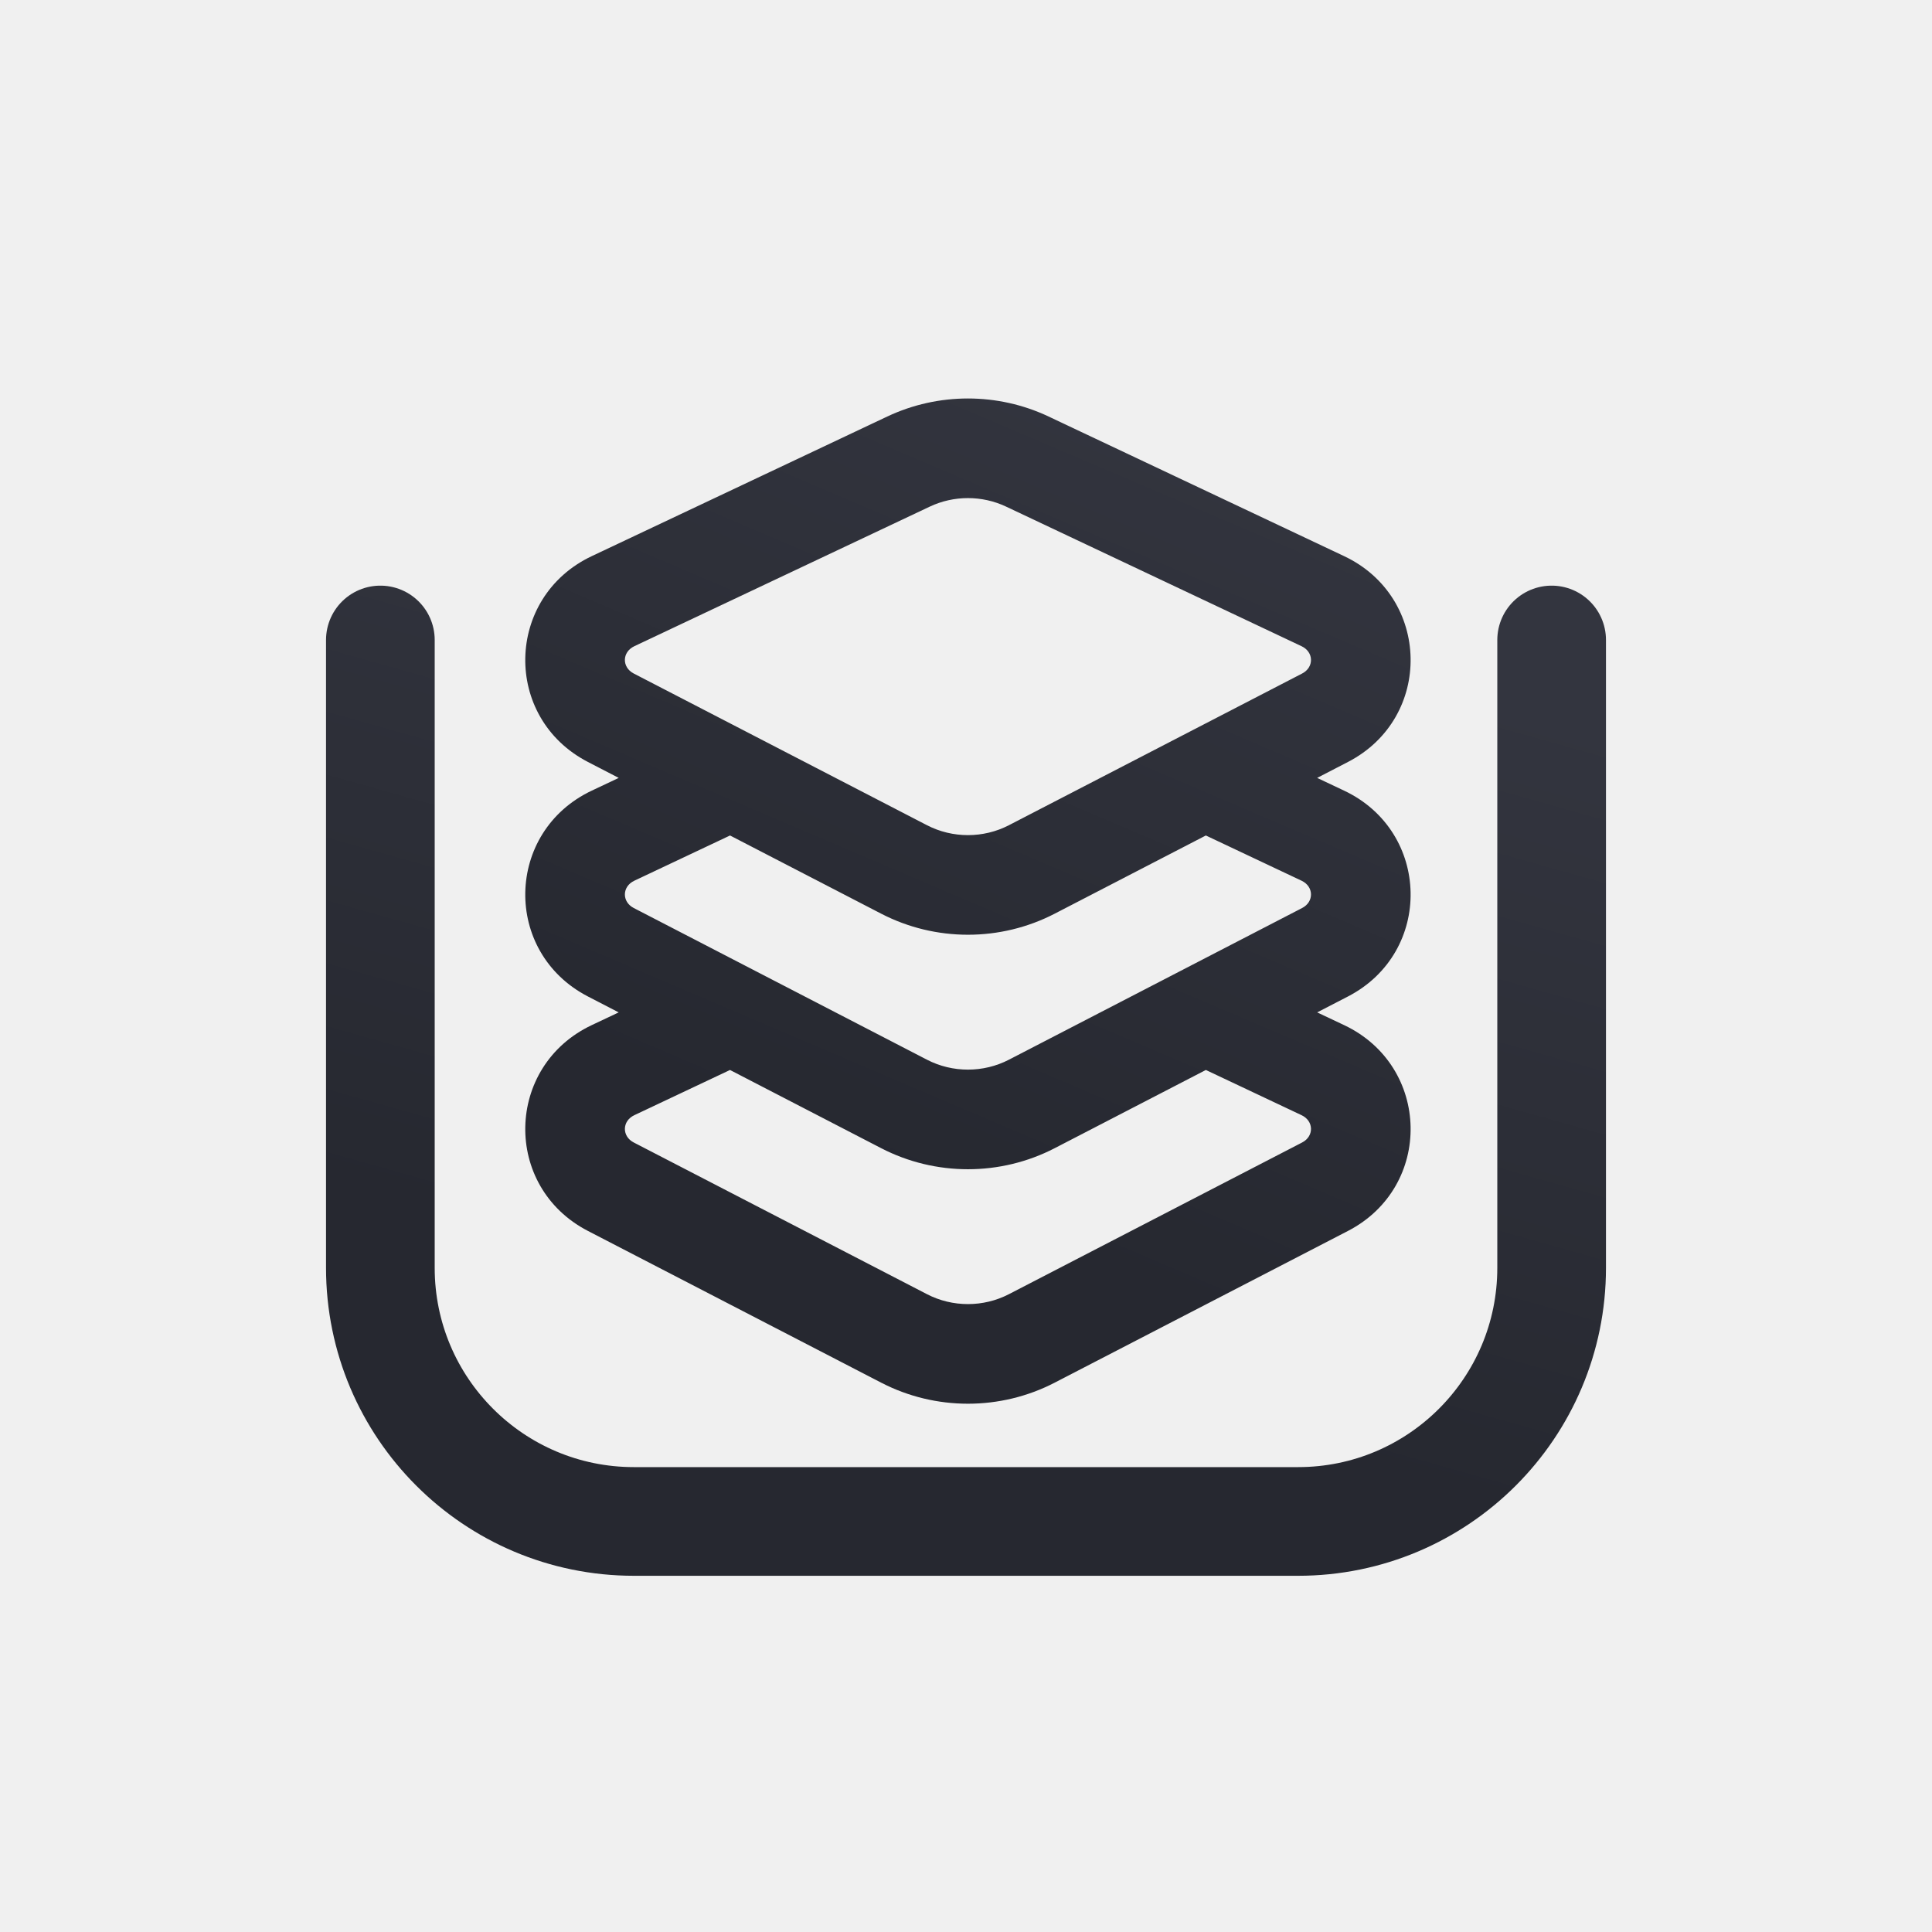
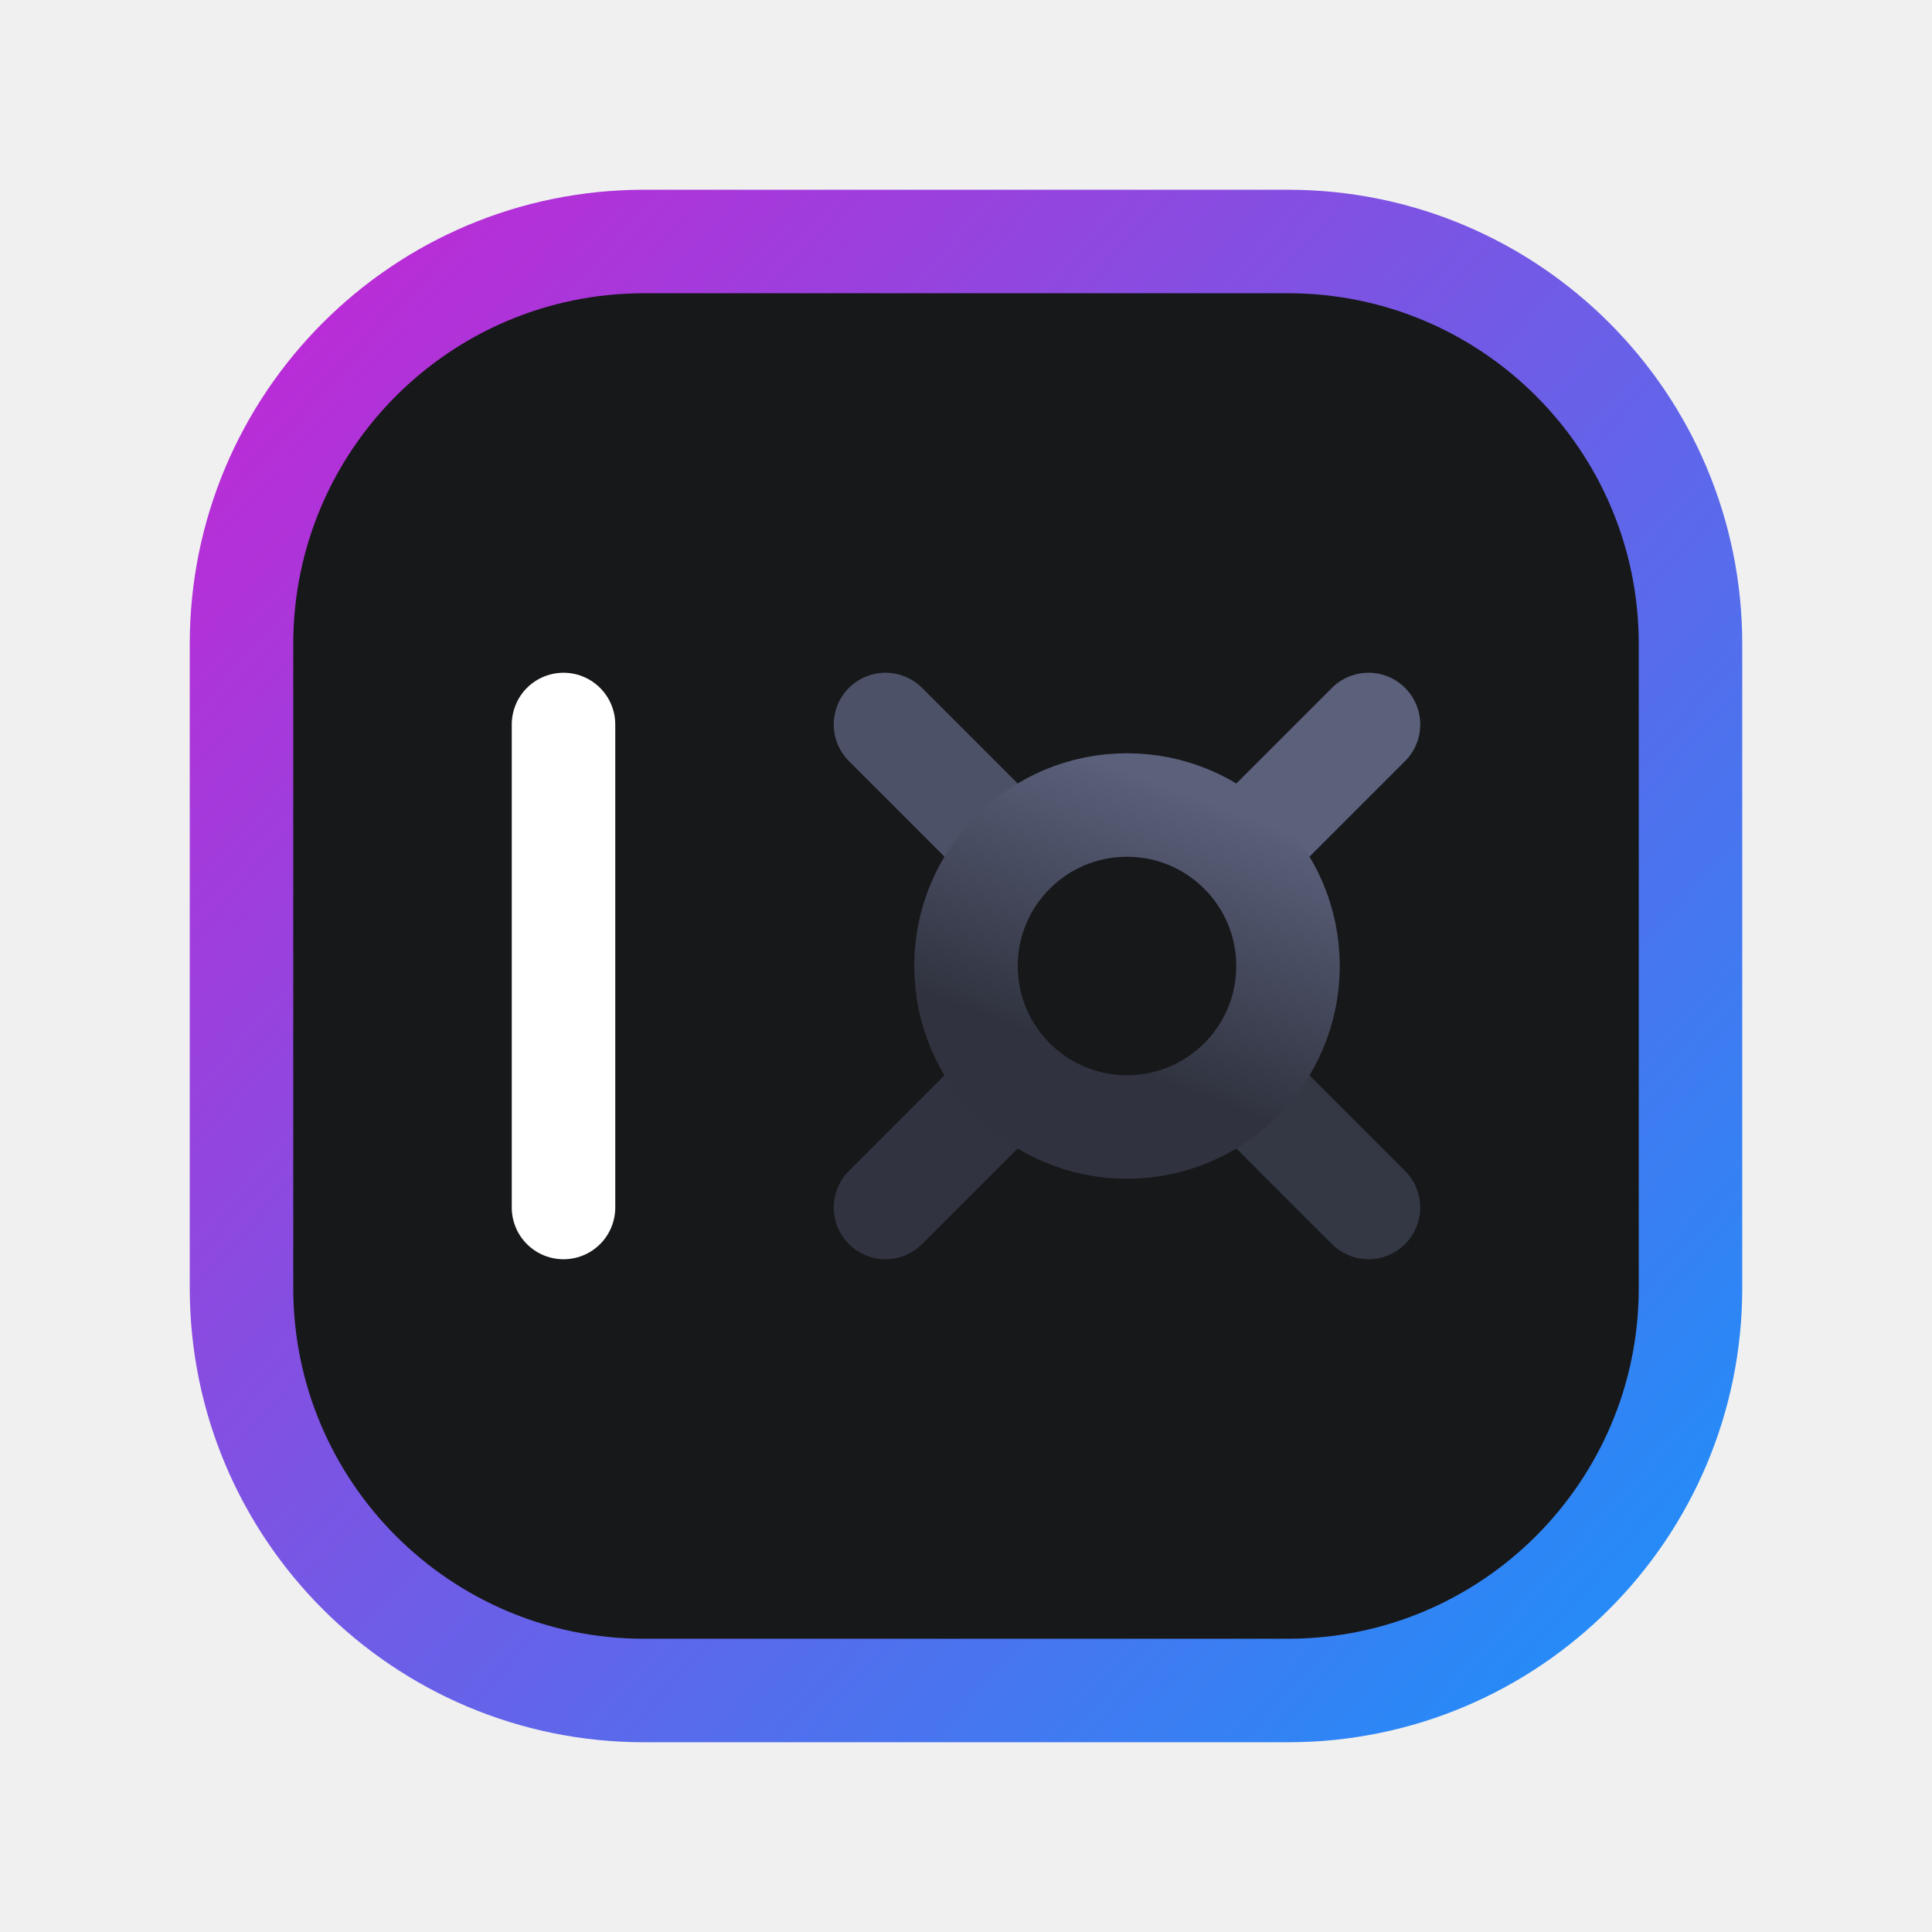
- <svg xmlns="http://www.w3.org/2000/svg" width="160" height="160" viewBox="0 0 160 160" fill="none">
-   <path fill-rule="evenodd" clip-rule="evenodd" d="M86.416 35.4C82.466 33.533 77.856 33.533 73.906 35.4L49.436 46.961C42.996 50.003 42.813 58.937 49.151 62.216L53.495 64.463L49.436 66.381C42.996 69.424 42.813 78.357 49.151 81.636L53.492 83.882L49.436 85.799C42.996 88.841 42.813 97.775 49.151 101.054L73.438 113.618C77.642 115.793 82.68 115.793 86.884 113.618L111.17 101.054C117.509 97.775 117.325 88.841 110.886 85.799L106.829 83.882L111.17 81.636C117.509 78.357 117.325 69.424 110.886 66.381L106.826 64.463L111.17 62.216C117.509 58.937 117.325 50.003 110.886 46.961L86.416 35.4ZM99.843 68.076L86.884 74.78C82.68 76.955 77.642 76.955 73.438 74.78L60.479 68.076L52.106 72.032C50.328 72.872 50.297 75.192 52.023 76.085L61.887 81.188C61.949 81.218 62.01 81.249 62.07 81.283L76.31 88.649C78.713 89.892 81.609 89.892 84.012 88.649L98.251 81.283C98.311 81.249 98.373 81.217 98.436 81.188L108.298 76.085C110.024 75.192 109.993 72.872 108.216 72.032L99.843 68.076ZM76.575 41.051C78.835 39.983 81.486 39.983 83.746 41.051L108.216 52.612C109.993 53.451 110.024 55.772 108.298 56.665L84.012 69.229C81.609 70.472 78.713 70.472 76.31 69.229L52.023 56.665C50.297 55.772 50.328 53.451 52.106 52.612L76.575 41.051ZM52.106 91.45L60.476 87.495L73.438 94.201C77.642 96.375 82.68 96.375 86.884 94.201L99.845 87.495L108.216 91.45C109.993 92.29 110.024 94.61 108.298 95.503L84.012 108.068C81.609 109.31 78.713 109.31 76.31 108.068L52.023 95.503C50.297 94.61 50.328 92.29 52.106 91.45Z" fill="url(#paint0_linear_3163_85620)" />
-   <path d="M73.906 35.4L73.479 34.495L73.479 34.495L73.906 35.4ZM86.416 35.4L86.843 34.495V34.495L86.416 35.4ZM49.436 46.961L49.009 46.056L49.009 46.056L49.436 46.961ZM49.151 62.216L49.611 61.328H49.611L49.151 62.216ZM53.495 64.463L53.922 65.367L55.75 64.504L53.955 63.575L53.495 64.463ZM49.436 66.381L49.863 67.285L49.863 67.285L49.436 66.381ZM49.151 81.636L48.692 82.525H48.692L49.151 81.636ZM53.492 83.882L53.919 84.787L55.747 83.923L53.952 82.994L53.492 83.882ZM49.436 85.799L49.009 84.895H49.009L49.436 85.799ZM49.151 101.054L48.692 101.942H48.692L49.151 101.054ZM73.438 113.618L73.897 112.73L73.897 112.73L73.438 113.618ZM86.884 113.618L86.424 112.73L86.424 112.73L86.884 113.618ZM111.17 101.054L111.63 101.942L111.63 101.942L111.17 101.054ZM110.886 85.799L111.313 84.895L111.313 84.895L110.886 85.799ZM106.829 83.882L106.37 82.994L104.574 83.923L106.402 84.787L106.829 83.882ZM111.17 81.636L111.63 82.525L111.63 82.525L111.17 81.636ZM110.886 66.381L111.313 65.477L111.313 65.477L110.886 66.381ZM106.826 64.463L106.367 63.575L104.571 64.504L106.399 65.367L106.826 64.463ZM111.17 62.216L111.63 63.104L111.63 63.104L111.17 62.216ZM110.886 46.961L111.313 46.056L111.313 46.056L110.886 46.961ZM99.843 68.076L100.27 67.172L99.823 66.96L99.383 67.188L99.843 68.076ZM86.884 74.78L86.424 73.892L86.424 73.892L86.884 74.78ZM73.438 74.78L73.897 73.892L73.897 73.892L73.438 74.78ZM60.479 68.076L60.938 67.188L60.499 66.961L60.052 67.172L60.479 68.076ZM52.106 72.032L51.678 71.128L51.678 71.128L52.106 72.032ZM52.023 76.085L51.564 76.974L51.564 76.974L52.023 76.085ZM61.887 81.188L61.427 82.076L61.442 82.084L61.456 82.091L61.887 81.188ZM62.07 81.283L61.581 82.155L61.596 82.163L61.61 82.171L62.07 81.283ZM76.31 88.649L75.85 89.538L75.85 89.538L76.31 88.649ZM84.012 88.649L84.472 89.538L84.472 89.538L84.012 88.649ZM98.251 81.283L98.71 82.171L98.725 82.164L98.74 82.156L98.251 81.283ZM98.436 81.188L98.865 82.091L98.88 82.084L98.895 82.076L98.436 81.188ZM108.298 76.085L108.758 76.974L108.758 76.973L108.298 76.085ZM108.216 72.032L108.643 71.128L108.643 71.128L108.216 72.032ZM83.746 41.051L83.319 41.955L83.319 41.955L83.746 41.051ZM76.575 41.051L77.003 41.955L77.003 41.955L76.575 41.051ZM108.216 52.612L108.643 51.707L108.643 51.707L108.216 52.612ZM108.298 56.665L108.758 57.553L108.758 57.553L108.298 56.665ZM84.012 69.229L84.472 70.117L84.472 70.117L84.012 69.229ZM76.31 69.229L75.85 70.117L75.85 70.117L76.31 69.229ZM52.023 56.665L51.564 57.553L51.564 57.553L52.023 56.665ZM52.106 52.612L52.533 53.516L52.533 53.516L52.106 52.612ZM60.476 87.495L60.936 86.607L60.496 86.38L60.049 86.591L60.476 87.495ZM52.106 91.45L52.533 92.354L52.533 92.354L52.106 91.45ZM73.438 94.201L72.978 95.089L72.978 95.089L73.438 94.201ZM86.884 94.201L87.343 95.089L87.343 95.089L86.884 94.201ZM99.845 87.495L100.272 86.591L99.825 86.38L99.386 86.607L99.845 87.495ZM108.216 91.45L107.789 92.354L107.789 92.354L108.216 91.45ZM108.298 95.503L108.758 96.391L108.758 96.391L108.298 95.503ZM84.012 108.068L84.472 108.956L84.472 108.956L84.012 108.068ZM76.31 108.068L75.85 108.956L75.85 108.956L76.31 108.068ZM52.023 95.503L52.483 94.615H52.483L52.023 95.503ZM74.333 36.304C78.013 34.565 82.309 34.565 85.989 36.304L86.843 34.495C82.623 32.502 77.699 32.502 73.479 34.495L74.333 36.304ZM49.863 47.865L74.333 36.304L73.479 34.495L49.009 46.056L49.863 47.865ZM49.611 61.328C44.011 58.431 44.168 50.555 49.863 47.865L49.009 46.056C41.824 49.451 41.614 59.443 48.692 63.104L49.611 61.328ZM53.955 63.575L49.611 61.328L48.692 63.104L53.036 65.351L53.955 63.575ZM53.068 63.559L49.009 65.477L49.863 67.285L53.922 65.367L53.068 63.559ZM49.009 65.477C41.824 68.871 41.614 78.863 48.692 82.525L49.611 80.748C44.011 77.851 44.168 69.976 49.863 67.285L49.009 65.477ZM48.692 82.525L53.033 84.77L53.952 82.994L49.611 80.748L48.692 82.525ZM53.065 82.978L49.009 84.895L49.863 86.703L53.919 84.787L53.065 82.978ZM49.009 84.895C41.824 88.289 41.614 98.281 48.692 101.942L49.611 100.166C44.011 97.269 44.168 89.394 49.863 86.703L49.009 84.895ZM48.692 101.942L72.978 114.507L73.897 112.73L49.611 100.166L48.692 101.942ZM72.978 114.507C77.47 116.831 82.851 116.831 87.343 114.507L86.424 112.73C82.509 114.756 77.813 114.756 73.897 112.73L72.978 114.507ZM87.343 114.507L111.63 101.942L110.711 100.166L86.424 112.73L87.343 114.507ZM111.63 101.942C118.707 98.281 118.498 88.289 111.313 84.895L110.459 86.703C116.153 89.394 116.31 97.269 110.711 100.166L111.63 101.942ZM111.313 84.895L107.256 82.978L106.402 84.787L110.459 86.703L111.313 84.895ZM107.289 84.77L111.63 82.525L110.711 80.748L106.37 82.994L107.289 84.77ZM111.63 82.525C118.707 78.863 118.498 68.871 111.313 65.477L110.459 67.285C116.153 69.976 116.31 77.851 110.711 80.748L111.63 82.525ZM111.313 65.477L107.253 63.559L106.399 65.367L110.459 67.285L111.313 65.477ZM110.711 61.328L106.367 63.575L107.286 65.351L111.63 63.104L110.711 61.328ZM110.459 47.865C116.153 50.555 116.31 58.431 110.711 61.328L111.63 63.104C118.707 59.443 118.498 49.451 111.313 46.056L110.459 47.865ZM85.989 36.304L110.459 47.865L111.313 46.056L86.843 34.495L85.989 36.304ZM99.383 67.188L86.424 73.892L87.343 75.668L100.302 68.964L99.383 67.188ZM86.424 73.892C82.509 75.918 77.813 75.918 73.897 73.892L72.978 75.668C77.47 77.992 82.851 77.992 87.343 75.668L86.424 73.892ZM73.897 73.892L60.938 67.188L60.019 68.964L72.978 75.668L73.897 73.892ZM52.533 72.936L60.906 68.98L60.052 67.172L51.678 71.128L52.533 72.936ZM52.483 75.197C51.491 74.684 51.504 73.422 52.533 72.936L51.678 71.128C49.151 72.322 49.103 75.7 51.564 76.974L52.483 75.197ZM62.346 80.3L52.483 75.197L51.564 76.974L61.427 82.076L62.346 80.3ZM62.558 80.41C62.479 80.366 62.398 80.324 62.317 80.285L61.456 82.091C61.499 82.111 61.541 82.132 61.581 82.155L62.558 80.41ZM76.769 87.761L62.529 80.395L61.61 82.171L75.85 89.538L76.769 87.761ZM83.553 87.761C81.438 88.855 78.884 88.855 76.769 87.761L75.85 89.538C78.541 90.93 81.78 90.93 84.472 89.538L83.553 87.761ZM97.791 80.395L83.553 87.761L84.472 89.538L98.71 82.171L97.791 80.395ZM98.006 80.285C97.923 80.324 97.842 80.366 97.762 80.411L98.74 82.156C98.781 82.133 98.823 82.111 98.865 82.091L98.006 80.285ZM107.839 75.197L97.976 80.299L98.895 82.076L108.758 76.974L107.839 75.197ZM107.789 72.936C108.817 73.422 108.83 74.684 107.839 75.197L108.758 76.973C111.218 75.7 111.17 72.322 108.643 71.128L107.789 72.936ZM99.415 68.98L107.789 72.936L108.643 71.128L100.27 67.172L99.415 68.98ZM84.173 40.147C81.643 38.951 78.678 38.951 76.148 40.147L77.003 41.955C78.992 41.015 81.329 41.015 83.319 41.955L84.173 40.147ZM108.643 51.707L84.173 40.147L83.319 41.955L107.789 53.516L108.643 51.707ZM108.758 57.553C111.218 56.28 111.17 52.901 108.643 51.707L107.789 53.516C108.817 54.002 108.83 55.264 107.839 55.777L108.758 57.553ZM84.472 70.117L108.758 57.553L107.839 55.777L83.553 68.341L84.472 70.117ZM75.85 70.117C78.541 71.509 81.78 71.509 84.472 70.117L83.553 68.341C81.438 69.435 78.884 69.435 76.769 68.341L75.85 70.117ZM51.564 57.553L75.85 70.117L76.769 68.341L52.483 55.777L51.564 57.553ZM51.678 51.707C49.151 52.901 49.103 56.28 51.564 57.553L52.483 55.777C51.491 55.264 51.504 54.002 52.533 53.516L51.678 51.707ZM76.148 40.147L51.678 51.707L52.533 53.516L77.003 41.955L76.148 40.147ZM60.049 86.591L51.678 90.546L52.533 92.354L60.903 88.4L60.049 86.591ZM73.897 93.312L60.936 86.607L60.017 88.384L72.978 95.089L73.897 93.312ZM86.424 93.312C82.509 95.338 77.813 95.338 73.897 93.312L72.978 95.089C77.47 97.412 82.851 97.413 87.343 95.089L86.424 93.312ZM99.386 86.607L86.424 93.312L87.343 95.089L100.305 88.383L99.386 86.607ZM108.643 90.546L100.272 86.591L99.418 88.4L107.789 92.354L108.643 90.546ZM108.758 96.391C111.218 95.118 111.17 91.74 108.643 90.546L107.789 92.354C108.817 92.84 108.83 94.102 107.839 94.615L108.758 96.391ZM84.472 108.956L108.758 96.391L107.839 94.615L83.553 107.179L84.472 108.956ZM75.85 108.956C78.541 110.348 81.78 110.348 84.472 108.956L83.553 107.179C81.438 108.273 78.884 108.273 76.769 107.179L75.85 108.956ZM51.564 96.391L75.85 108.956L76.769 107.179L52.483 94.615L51.564 96.391ZM51.678 90.546C49.151 91.739 49.103 95.118 51.564 96.391L52.483 94.615C51.491 94.102 51.505 92.84 52.533 92.354L51.678 90.546Z" fill="url(#paint1_linear_3163_85620)" />
-   <path d="M128.5 53V105C128.5 116.598 119.098 126 107.5 126H52.5C40.902 126 31.5 116.598 31.5 105V53" stroke="url(#paint2_linear_3163_85620)" stroke-width="9" stroke-linecap="round" />
+ <svg xmlns="http://www.w3.org/2000/svg" width="112" height="112" viewBox="0 0 112 112" fill="none">
+   <path d="M74.667 14H37.333C24.447 14 14 24.447 14 37.333V74.667C14 87.553 24.447 98 37.333 98H74.667C87.553 98 98 87.553 98 74.667V37.333C98 24.447 87.553 14 74.667 14Z" fill="#17181A" stroke="url(#paint0_linear_5522_22956)" stroke-width="6" stroke-linecap="round" stroke-linejoin="round" />
+   <path d="M32.667 42V70" stroke="white" stroke-width="6" stroke-linecap="round" stroke-linejoin="round" />
+   <path d="M51.333 42L58.733 49.4" stroke="#4D5167" stroke-width="6" stroke-linecap="round" stroke-linejoin="round" />
+   <path d="M79.333 70L71.933 62.6" stroke="#343744" stroke-width="6" stroke-linecap="round" stroke-linejoin="round" />
+   <path d="M51.333 70L58.733 62.6" stroke="#313340" stroke-width="6" stroke-linecap="round" stroke-linejoin="round" />
+   <path d="M79.333 42L71.933 49.4" stroke="#5B607B" stroke-width="6" stroke-linecap="round" stroke-linejoin="round" />
+   <path d="M65.333 65.333C70.488 65.333 74.667 61.155 74.667 56C74.667 50.845 70.488 46.667 65.333 46.667C60.179 46.667 56 50.845 56 56C56 61.155 60.179 65.333 65.333 65.333Z" fill="#17181A" stroke="url(#paint1_linear_5522_22956)" stroke-width="6" stroke-linecap="round" stroke-linejoin="round" />
  <defs>
-     <linearGradient id="paint0_linear_3163_85620" x1="93.337" y1="30.953" x2="66.15" y2="94.709" gradientUnits="userSpaceOnUse">
-       <stop stop-color="#33353F" />
-       <stop offset="1" stop-color="#262830" />
+     <linearGradient id="paint0_linear_5522_22956" x1="-21.5" y1="-12" x2="114.858" y2="109.476" gradientUnits="userSpaceOnUse">
+       <stop stop-color="#FF00C7" />
+       <stop offset="1" stop-color="#00A3FF" />
    </linearGradient>
-     <linearGradient id="paint1_linear_3163_85620" x1="93.337" y1="30.953" x2="66.15" y2="94.709" gradientUnits="userSpaceOnUse">
-       <stop stop-color="#33353F" />
-       <stop offset="1" stop-color="#262830" />
-     </linearGradient>
-     <linearGradient id="paint2_linear_3163_85620" x1="97.92" y1="50.263" x2="80.252" y2="112.983" gradientUnits="userSpaceOnUse">
-       <stop stop-color="#33353F" />
-       <stop offset="1" stop-color="#262830" />
+     <linearGradient id="paint1_linear_5522_22956" x1="68.782" y1="45.967" x2="63.099" y2="61.15" gradientUnits="userSpaceOnUse">
+       <stop stop-color="#5B607B" />
+       <stop offset="1" stop-color="#30333F" />
    </linearGradient>
  </defs>
</svg>
